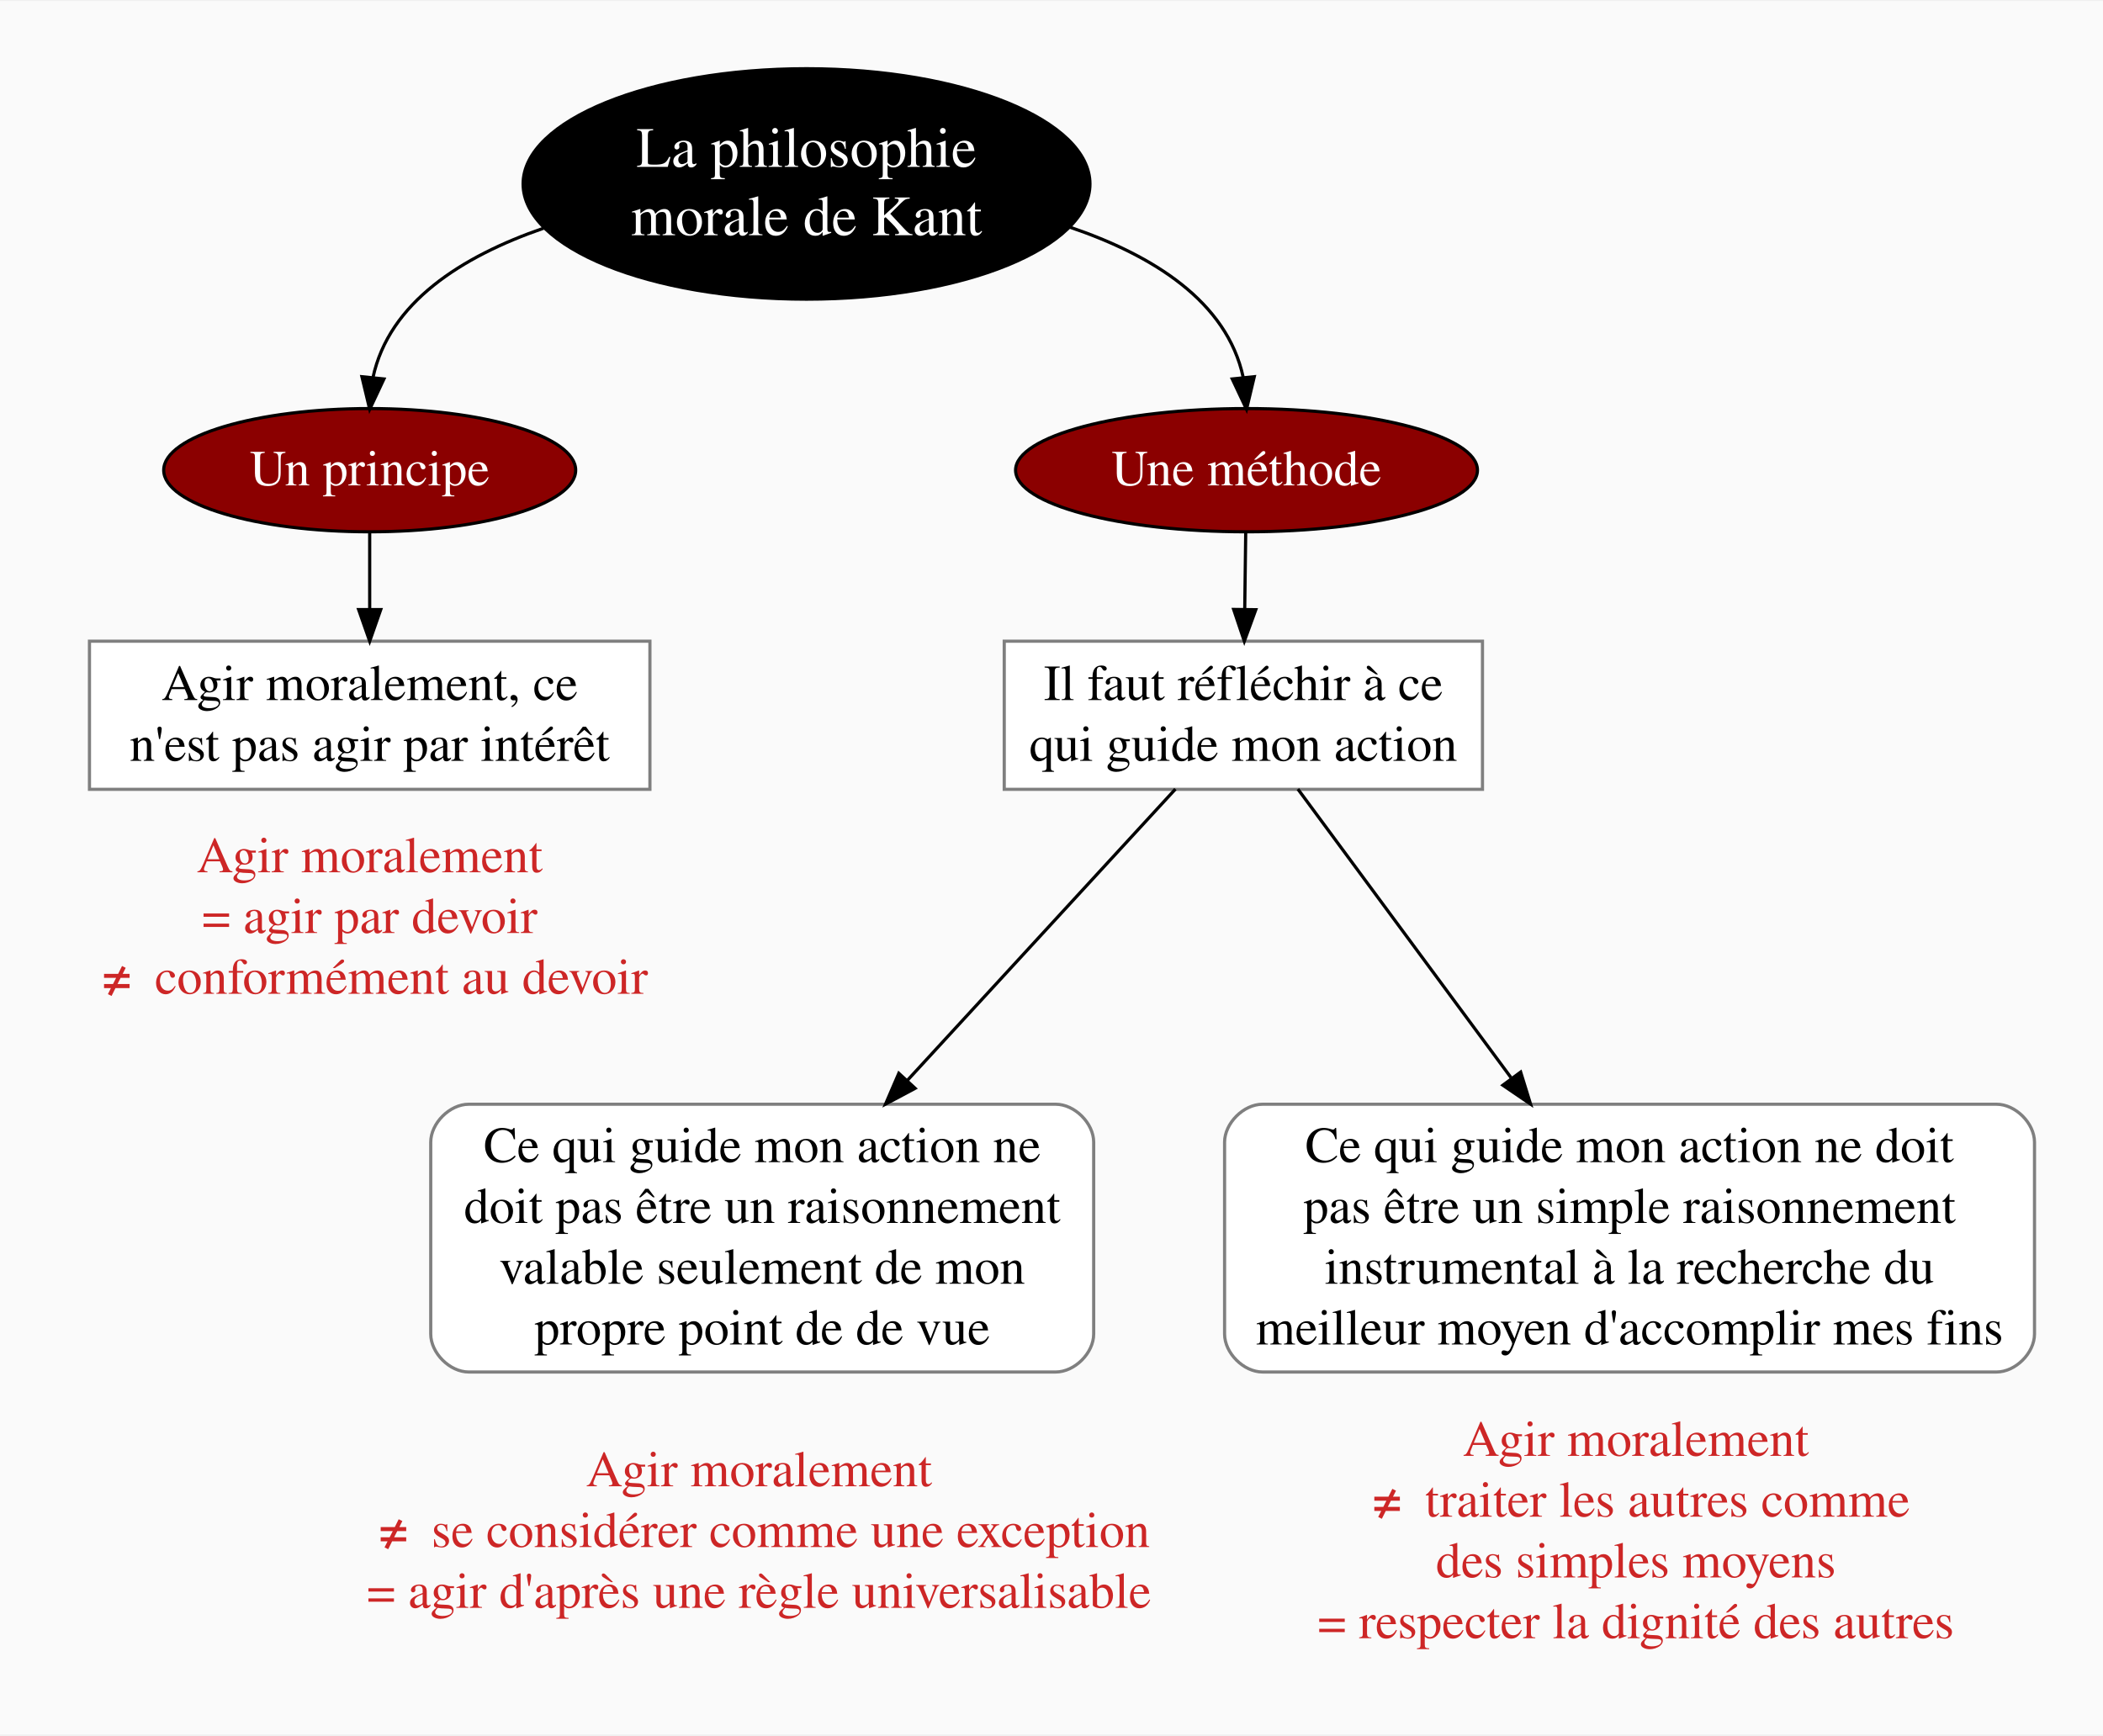
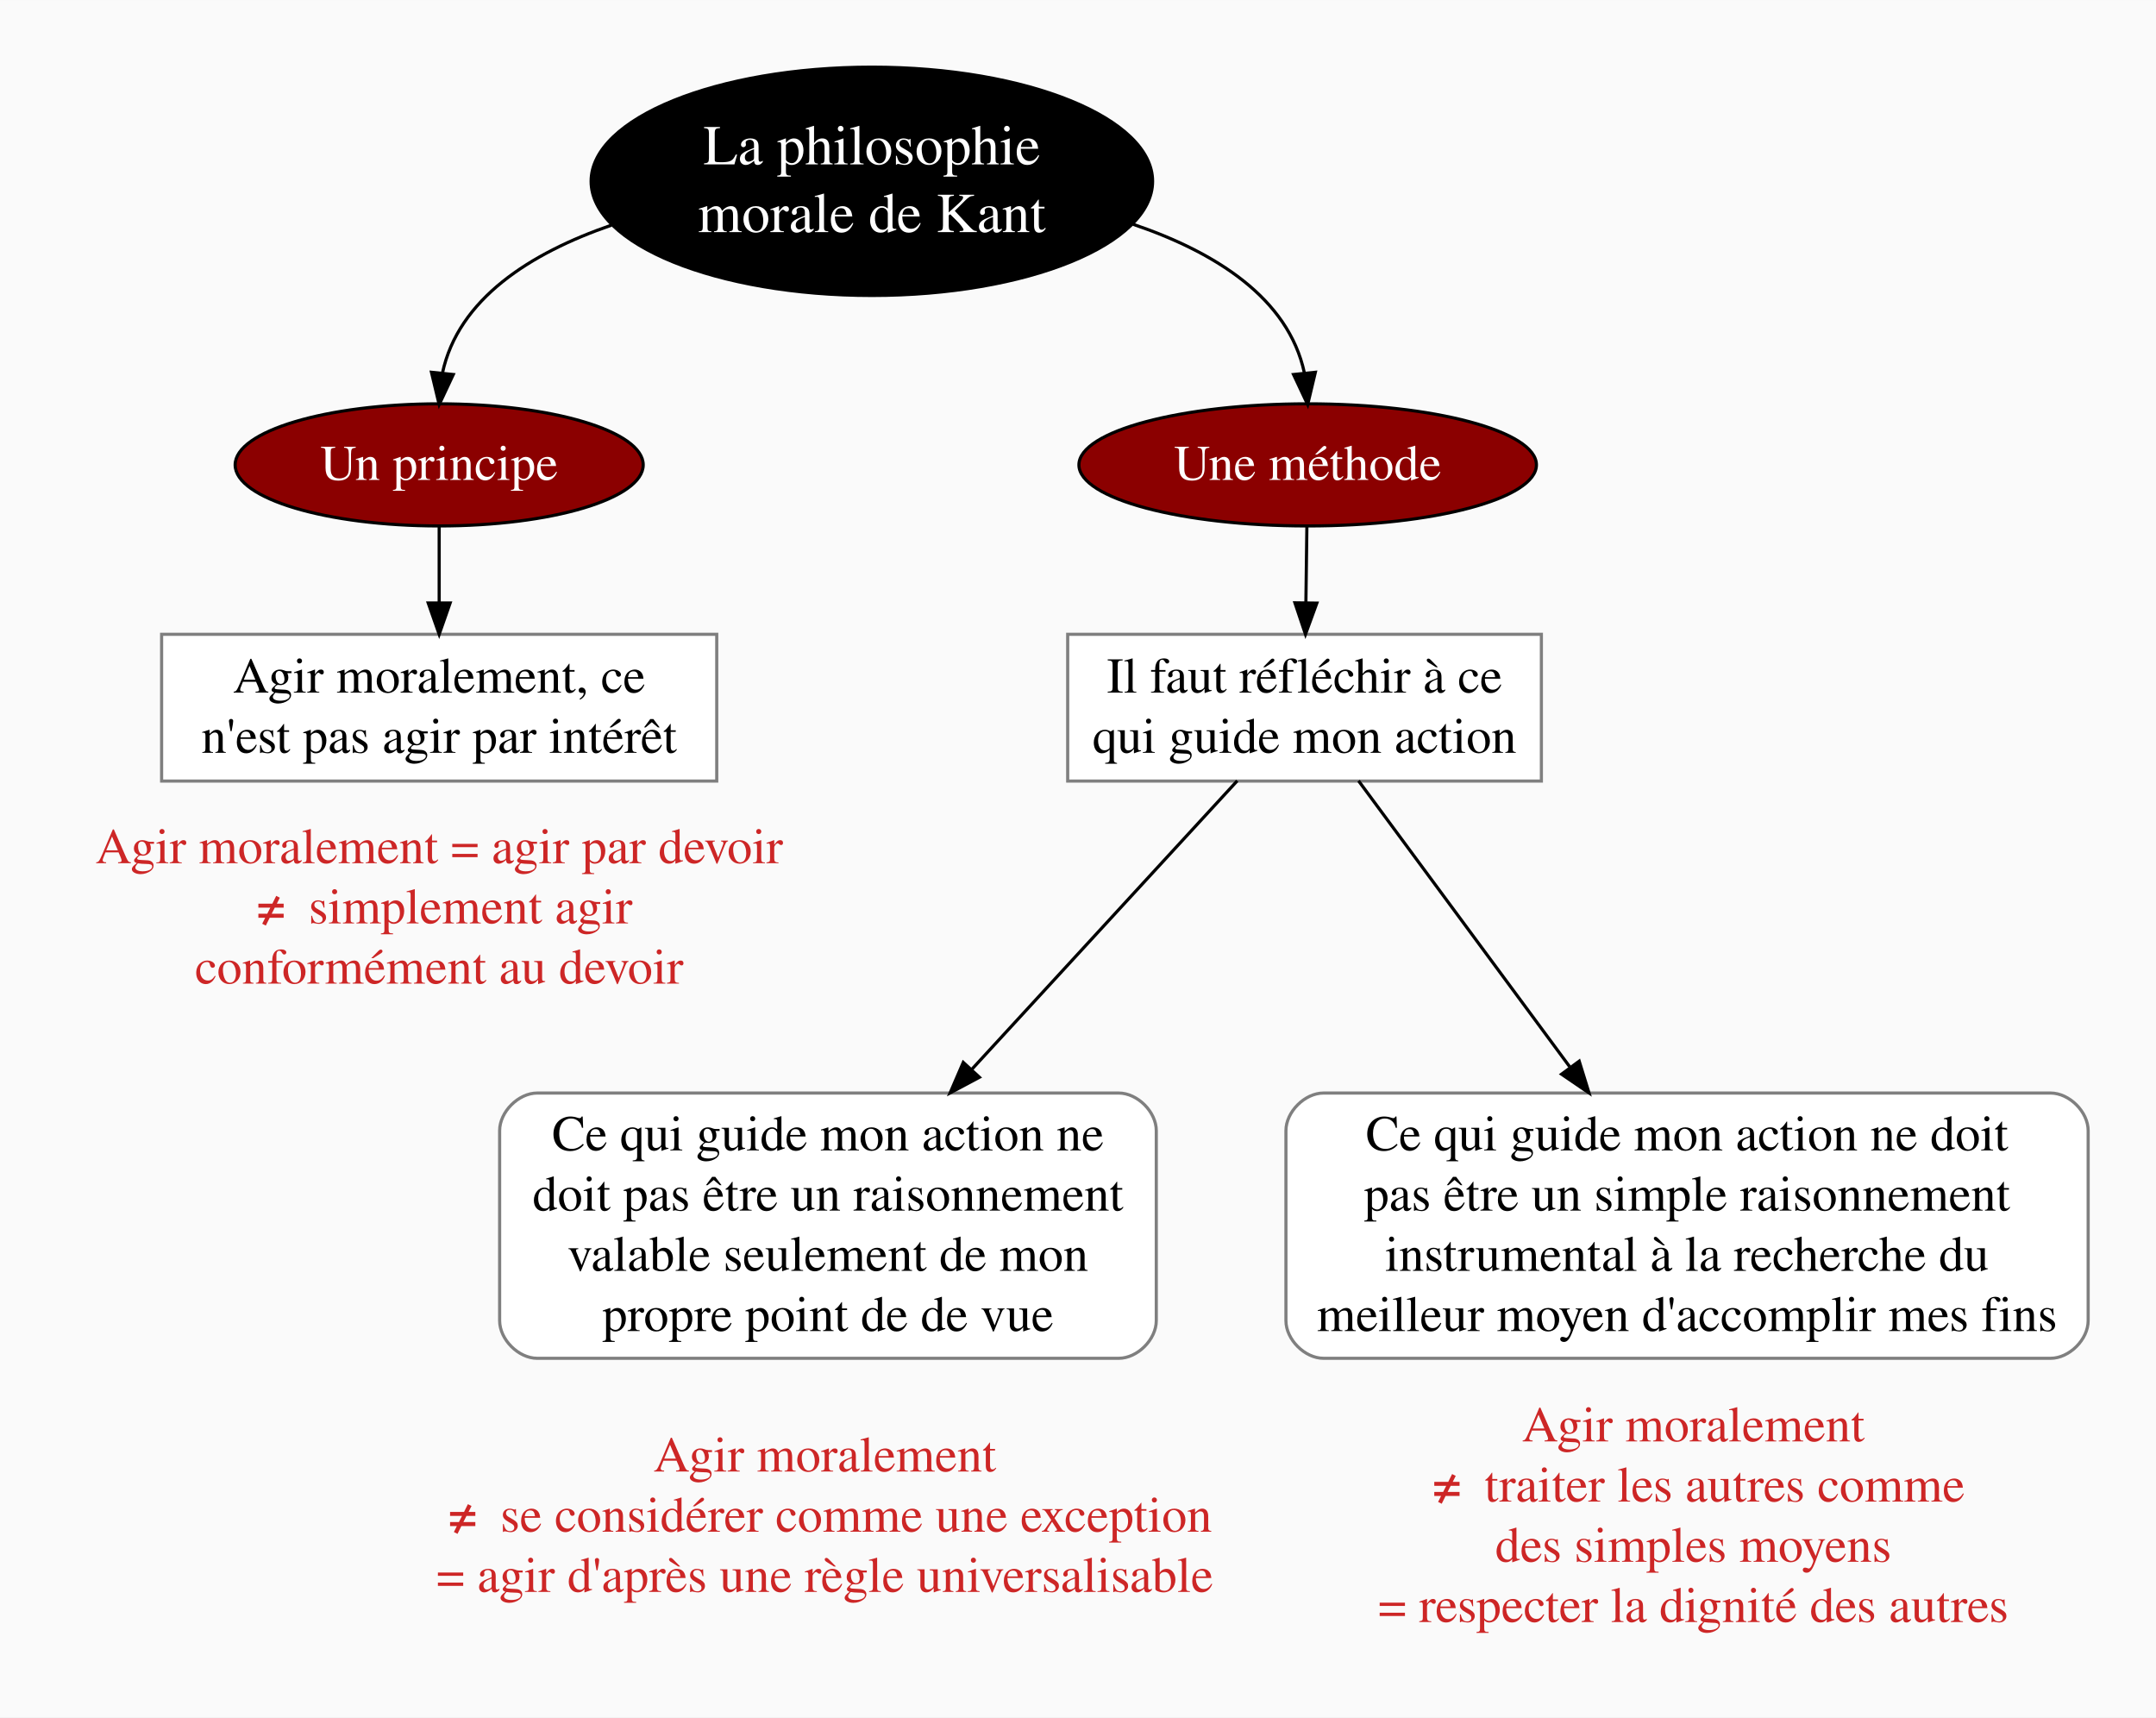
- <svg xmlns="http://www.w3.org/2000/svg" width="664pt" height="548pt" viewBox="0.00 0.00 664.36 547.67">
+ <svg xmlns="http://www.w3.org/2000/svg" width="688pt" height="548pt" viewBox="0.00 0.00 687.64 547.67">
  <g id="graph0" class="graph" transform="scale(1 1) rotate(0) translate(21.6 526.0743)">
-     <polygon fill="#fafafa" stroke="transparent" points="-21.6,21.6 -21.6,-526.074 642.755,-526.074 642.755,21.6 -21.6,21.6" />
+     <polygon fill="#fafafa" stroke="transparent" points="-21.6,21.6 -21.6,-526.074 666.038,-526.074 666.038,21.6 -21.6,21.6" />
    <g id="node1" class="node">
-       <ellipse fill="#000000" stroke="#000000" cx="233.19" cy="-468.271" rx="89.54" ry="36.409" />
-       <text text-anchor="middle" x="233.19" y="-473.671" font-family="Times,serif" font-size="18.00" fill="#ffffff">La philosophie</text>
-       <text text-anchor="middle" x="233.19" y="-452.07" font-family="Times,serif" font-size="18.00" fill="#ffffff">morale de Kant</text>
+       <ellipse fill="#000000" stroke="#000000" cx="256.472" cy="-468.271" rx="89.54" ry="36.409" />
+       <text text-anchor="middle" x="256.472" y="-473.671" font-family="Times,serif" font-size="18.00" fill="#ffffff">La philosophie</text>
+       <text text-anchor="middle" x="256.472" y="-452.07" font-family="Times,serif" font-size="18.00" fill="#ffffff">morale de Kant</text>
    </g>
    <g id="node2" class="node">
-       <ellipse fill="#8b0000" stroke="#000000" cx="95.19" cy="-377.833" rx="65.072" ry="19.47" />
-       <text text-anchor="middle" x="95.19" y="-373.033" font-family="Times,serif" font-size="16.00" fill="#ffffff">Un principe</text>
+       <ellipse fill="#8b0000" stroke="#000000" cx="118.472" cy="-377.833" rx="65.072" ry="19.47" />
+       <text text-anchor="middle" x="118.472" y="-373.033" font-family="Times,serif" font-size="16.00" fill="#ffffff">Un principe</text>
    </g>
    <g id="edge1" class="edge">
-       <path fill="none" stroke="#000000" d="M150.127,-454.283C124.326,-445.378 101.264,-430.821 96.213,-407.035" />
-       <polygon fill="#000000" stroke="#000000" points="99.693,-406.657 95.19,-397.067 92.729,-407.372 99.693,-406.657" />
+       <path fill="none" stroke="#000000" d="M173.41,-454.283C147.608,-445.378 124.546,-430.821 119.496,-407.035" />
+       <polygon fill="#000000" stroke="#000000" points="122.975,-406.657 118.472,-397.067 116.012,-407.372 122.975,-406.657" />
    </g>
    <g id="node3" class="node">
-       <ellipse fill="#8b0000" stroke="#000000" cx="372.19" cy="-377.833" rx="72.957" ry="19.47" />
-       <text text-anchor="middle" x="372.19" y="-373.033" font-family="Times,serif" font-size="16.00" fill="#ffffff">Une méthode</text>
+       <ellipse fill="#8b0000" stroke="#000000" cx="395.472" cy="-377.833" rx="72.957" ry="19.47" />
+       <text text-anchor="middle" x="395.472" y="-373.033" font-family="Times,serif" font-size="16.00" fill="#ffffff">Une méthode</text>
    </g>
    <g id="edge2" class="edge">
-       <path fill="none" stroke="#000000" d="M316.454,-454.584C342.588,-445.723 366.017,-431.137 371.149,-407.132" />
-       <polygon fill="#000000" stroke="#000000" points="374.643,-407.373 372.19,-397.067 367.68,-406.654 374.643,-407.373" />
+       <path fill="none" stroke="#000000" d="M339.736,-454.584C365.87,-445.723 389.3,-431.137 394.432,-407.132" />
+       <polygon fill="#000000" stroke="#000000" points="397.925,-407.373 395.472,-397.067 390.963,-406.654 397.925,-407.373" />
    </g>
    <g id="node4" class="node">
-       <polygon fill="#ffffff" stroke="#7f7f7f" points="183.715,-323.802 6.664,-323.802 6.664,-276.998 183.715,-276.998 183.715,-323.802" />
-       <text text-anchor="middle" x="95.19" y="-305.2" font-family="Times,serif" font-size="16.00" fill="#000000">Agir moralement, ce</text>
-       <text text-anchor="middle" x="95.19" y="-286" font-family="Times,serif" font-size="16.00" fill="#000000">n'est pas agir par intérêt</text>
+       <polygon fill="#ffffff" stroke="#7f7f7f" points="206.998,-323.802 29.946,-323.802 29.946,-276.998 206.998,-276.998 206.998,-323.802" />
+       <text text-anchor="middle" x="118.472" y="-305.2" font-family="Times,serif" font-size="16.00" fill="#000000">Agir moralement, ce</text>
+       <text text-anchor="middle" x="118.472" y="-286" font-family="Times,serif" font-size="16.00" fill="#000000">n'est pas agir par intérêt</text>
    </g>
    <g id="edge4" class="edge">
-       <path fill="none" stroke="#000000" d="M95.19,-358.294C95.19,-350.922 95.19,-342.31 95.19,-334.015" />
-       <polygon fill="#000000" stroke="#000000" points="98.69,-333.797 95.19,-323.797 91.69,-333.797 98.69,-333.797" />
+       <path fill="none" stroke="#000000" d="M118.472,-358.294C118.472,-350.922 118.472,-342.31 118.472,-334.015" />
+       <polygon fill="#000000" stroke="#000000" points="121.972,-333.797 118.472,-323.797 114.972,-333.797 121.972,-333.797" />
    </g>
    <g id="node5" class="node">
-       <polygon fill="#ffffff" stroke="#7f7f7f" points="446.729,-323.802 295.65,-323.802 295.65,-276.998 446.729,-276.998 446.729,-323.802" />
-       <text text-anchor="middle" x="371.19" y="-305.2" font-family="Times,serif" font-size="16.00" fill="#000000">Il faut réfléchir à ce</text>
-       <text text-anchor="middle" x="371.19" y="-286" font-family="Times,serif" font-size="16.00" fill="#000000">qui guide mon action</text>
+       <polygon fill="#ffffff" stroke="#7f7f7f" points="470.012,-323.802 318.932,-323.802 318.932,-276.998 470.012,-276.998 470.012,-323.802" />
+       <text text-anchor="middle" x="394.472" y="-305.2" font-family="Times,serif" font-size="16.00" fill="#000000">Il faut réfléchir à ce</text>
+       <text text-anchor="middle" x="394.472" y="-286" font-family="Times,serif" font-size="16.00" fill="#000000">qui guide mon action</text>
    </g>
    <g id="edge5" class="edge">
-       <path fill="none" stroke="#000000" d="M371.937,-358.294C371.842,-350.922 371.731,-342.31 371.624,-334.015" />
-       <polygon fill="#000000" stroke="#000000" points="375.121,-333.751 371.492,-323.797 368.121,-333.841 375.121,-333.751" />
+       <path fill="none" stroke="#000000" d="M395.22,-358.294C395.125,-350.922 395.013,-342.31 394.906,-334.015" />
+       <polygon fill="#000000" stroke="#000000" points="398.403,-333.751 394.774,-323.797 391.404,-333.841 398.403,-333.751" />
    </g>
    <g id="node8" class="node">
-       <path fill="#fafafa" stroke="transparent" d="M178.569,-269.001C178.569,-269.001 11.81,-269.001 11.81,-269.001 5.81,-269.001 -.19,-263.001 -.19,-257.001 -.19,-257.001 -.19,-215.799 -.19,-215.799 -.19,-209.799 5.81,-203.799 11.81,-203.799 11.81,-203.799 178.569,-203.799 178.569,-203.799 184.569,-203.799 190.569,-209.799 190.569,-215.799 190.569,-215.799 190.569,-257.001 190.569,-257.001 190.569,-263.001 184.569,-269.001 178.569,-269.001" />
-       <text text-anchor="middle" x="95.19" y="-250.8" font-family="Times,serif" font-size="16.00" fill="#cd2626">Agir moralement</text>
-       <text text-anchor="middle" x="95.19" y="-231.6" font-family="Times,serif" font-size="16.00" fill="#cd2626">= agir par devoir</text>
-       <text text-anchor="middle" x="95.19" y="-212.4" font-family="Times,serif" font-size="16.00" fill="#cd2626">≠ conformément au devoir</text>
+       <path fill="#fafafa" stroke="transparent" d="M224.916,-269.001C224.916,-269.001 12.028,-269.001 12.028,-269.001 6.028,-269.001 .028,-263.001 .028,-257.001 .028,-257.001 .028,-215.799 .028,-215.799 .028,-209.799 6.028,-203.799 12.028,-203.799 12.028,-203.799 224.916,-203.799 224.916,-203.799 230.916,-203.799 236.916,-209.799 236.916,-215.799 236.916,-215.799 236.916,-257.001 236.916,-257.001 236.916,-263.001 230.916,-269.001 224.916,-269.001" />
+       <text text-anchor="middle" x="118.472" y="-250.8" font-family="Times,serif" font-size="16.00" fill="#cd2626">Agir moralement = agir par devoir</text>
+       <text text-anchor="middle" x="118.472" y="-231.6" font-family="Times,serif" font-size="16.00" fill="#cd2626">≠ simplement agir</text>
+       <text text-anchor="middle" x="118.472" y="-212.4" font-family="Times,serif" font-size="16.00" fill="#cd2626">conformément au devoir</text>
    </g>
    <g id="node6" class="node">
-       <path fill="#ffffff" stroke="#7f7f7f" d="M311.907,-177.5C311.907,-177.5 126.473,-177.5 126.473,-177.5 120.473,-177.5 114.473,-171.5 114.473,-165.5 114.473,-165.5 114.473,-104.9 114.473,-104.9 114.473,-98.9 120.473,-92.9 126.473,-92.9 126.473,-92.9 311.907,-92.9 311.907,-92.9 317.907,-92.9 323.907,-98.9 323.907,-104.9 323.907,-104.9 323.907,-165.5 323.907,-165.5 323.907,-171.5 317.907,-177.5 311.907,-177.5" />
-       <text text-anchor="middle" x="219.19" y="-159.2" font-family="Times,serif" font-size="16.00" fill="#000000">Ce qui guide mon action ne</text>
-       <text text-anchor="middle" x="219.19" y="-140" font-family="Times,serif" font-size="16.00" fill="#000000">doit pas être un raisonnement</text>
-       <text text-anchor="middle" x="219.19" y="-120.8" font-family="Times,serif" font-size="16.00" fill="#000000">valable seulement de mon</text>
-       <text text-anchor="middle" x="219.19" y="-101.6" font-family="Times,serif" font-size="16.00" fill="#000000">propre point de de vue</text>
+       <path fill="#ffffff" stroke="#7f7f7f" d="M335.189,-177.5C335.189,-177.5 149.755,-177.5 149.755,-177.5 143.755,-177.5 137.755,-171.5 137.755,-165.5 137.755,-165.5 137.755,-104.9 137.755,-104.9 137.755,-98.9 143.755,-92.9 149.755,-92.9 149.755,-92.9 335.189,-92.9 335.189,-92.9 341.189,-92.9 347.189,-98.9 347.189,-104.9 347.189,-104.9 347.189,-165.5 347.189,-165.5 347.189,-171.5 341.189,-177.5 335.189,-177.5" />
+       <text text-anchor="middle" x="242.472" y="-159.2" font-family="Times,serif" font-size="16.00" fill="#000000">Ce qui guide mon action ne</text>
+       <text text-anchor="middle" x="242.472" y="-140" font-family="Times,serif" font-size="16.00" fill="#000000">doit pas être un raisonnement</text>
+       <text text-anchor="middle" x="242.472" y="-120.8" font-family="Times,serif" font-size="16.00" fill="#000000">valable seulement de mon</text>
+       <text text-anchor="middle" x="242.472" y="-101.6" font-family="Times,serif" font-size="16.00" fill="#000000">propre point de de vue</text>
    </g>
    <g id="edge7" class="edge">
-       <path fill="none" stroke="#000000" d="M349.734,-277.081C327.856,-253.304 293.233,-215.674 265.14,-185.141" />
-       <polygon fill="#000000" stroke="#000000" points="267.497,-182.533 258.15,-177.544 262.345,-187.273 267.497,-182.533" />
+       <path fill="none" stroke="#000000" d="M373.017,-277.081C351.139,-253.304 316.516,-215.674 288.422,-185.141" />
+       <polygon fill="#000000" stroke="#000000" points="290.779,-182.533 281.432,-177.544 285.628,-187.273 290.779,-182.533" />
    </g>
    <g id="node7" class="node">
-       <path fill="#ffffff" stroke="#7f7f7f" d="M609.121,-177.5C609.121,-177.5 377.258,-177.5 377.258,-177.5 371.258,-177.5 365.258,-171.5 365.258,-165.5 365.258,-165.5 365.258,-104.9 365.258,-104.9 365.258,-98.9 371.258,-92.9 377.258,-92.9 377.258,-92.9 609.121,-92.9 609.121,-92.9 615.121,-92.9 621.121,-98.9 621.121,-104.9 621.121,-104.9 621.121,-165.5 621.121,-165.5 621.121,-171.5 615.121,-177.5 609.121,-177.5" />
-       <text text-anchor="middle" x="493.19" y="-159.2" font-family="Times,serif" font-size="16.00" fill="#000000">Ce qui guide mon action ne doit</text>
-       <text text-anchor="middle" x="493.19" y="-140" font-family="Times,serif" font-size="16.00" fill="#000000">pas être un simple raisonnement</text>
-       <text text-anchor="middle" x="493.19" y="-120.8" font-family="Times,serif" font-size="16.00" fill="#000000">instrumental à la recherche du</text>
-       <text text-anchor="middle" x="493.19" y="-101.6" font-family="Times,serif" font-size="16.00" fill="#000000">meilleur moyen d'accomplir mes fins</text>
+       <path fill="#ffffff" stroke="#7f7f7f" d="M632.403,-177.5C632.403,-177.5 400.541,-177.5 400.541,-177.5 394.541,-177.5 388.541,-171.5 388.541,-165.5 388.541,-165.5 388.541,-104.9 388.541,-104.9 388.541,-98.9 394.541,-92.9 400.541,-92.9 400.541,-92.9 632.403,-92.9 632.403,-92.9 638.403,-92.9 644.403,-98.9 644.403,-104.9 644.403,-104.9 644.403,-165.5 644.403,-165.5 644.403,-171.5 638.403,-177.5 632.403,-177.5" />
+       <text text-anchor="middle" x="516.472" y="-159.2" font-family="Times,serif" font-size="16.00" fill="#000000">Ce qui guide mon action ne doit</text>
+       <text text-anchor="middle" x="516.472" y="-140" font-family="Times,serif" font-size="16.00" fill="#000000">pas être un simple raisonnement</text>
+       <text text-anchor="middle" x="516.472" y="-120.8" font-family="Times,serif" font-size="16.00" fill="#000000">instrumental à la recherche du</text>
+       <text text-anchor="middle" x="516.472" y="-101.6" font-family="Times,serif" font-size="16.00" fill="#000000">meilleur moyen d'accomplir mes fins</text>
    </g>
    <g id="edge8" class="edge">
-       <path fill="none" stroke="#000000" d="M388.411,-277.081C405.821,-253.505 433.289,-216.311 455.734,-185.918" />
-       <polygon fill="#000000" stroke="#000000" points="458.794,-187.667 461.919,-177.544 453.163,-183.509 458.794,-187.667" />
+       <path fill="none" stroke="#000000" d="M411.693,-277.081C429.104,-253.505 456.572,-216.311 479.017,-185.918" />
+       <polygon fill="#000000" stroke="#000000" points="482.076,-187.667 485.201,-177.544 476.445,-183.509 482.076,-187.667" />
    </g>
    <g id="node9" class="node">
-       <path fill="#fafafa" stroke="transparent" d="M346.662,-75.001C346.662,-75.001 89.717,-75.001 89.717,-75.001 83.717,-75.001 77.717,-69.001 77.717,-63.001 77.717,-63.001 77.717,-21.799 77.717,-21.799 77.717,-15.799 83.717,-9.799 89.717,-9.799 89.717,-9.799 346.662,-9.799 346.662,-9.799 352.662,-9.799 358.662,-15.799 358.662,-21.799 358.662,-21.799 358.662,-63.001 358.662,-63.001 358.662,-69.001 352.662,-75.001 346.662,-75.001" />
-       <text text-anchor="middle" x="218.19" y="-56.8" font-family="Times,serif" font-size="16.00" fill="#cd2626">Agir moralement</text>
-       <text text-anchor="middle" x="218.19" y="-37.6" font-family="Times,serif" font-size="16.00" fill="#cd2626">≠ se considérer comme une exception</text>
-       <text text-anchor="middle" x="218.19" y="-18.4" font-family="Times,serif" font-size="16.00" fill="#cd2626">= agir d'après une règle universalisable</text>
+       <path fill="#fafafa" stroke="transparent" d="M369.944,-75.001C369.944,-75.001 113,-75.001 113,-75.001 107,-75.001 101,-69.001 101,-63.001 101,-63.001 101,-21.799 101,-21.799 101,-15.799 107,-9.799 113,-9.799 113,-9.799 369.944,-9.799 369.944,-9.799 375.944,-9.799 381.944,-15.799 381.944,-21.799 381.944,-21.799 381.944,-63.001 381.944,-63.001 381.944,-69.001 375.944,-75.001 369.944,-75.001" />
+       <text text-anchor="middle" x="241.472" y="-56.8" font-family="Times,serif" font-size="16.00" fill="#cd2626">Agir moralement</text>
+       <text text-anchor="middle" x="241.472" y="-37.6" font-family="Times,serif" font-size="16.00" fill="#cd2626">≠ se considérer comme une exception</text>
+       <text text-anchor="middle" x="241.472" y="-18.4" font-family="Times,serif" font-size="16.00" fill="#cd2626">= agir d'après une règle universalisable</text>
    </g>
    <g id="node10" class="node">
-       <path fill="#fafafa" stroke="transparent" d="M593.061,-84.7C593.061,-84.7 397.318,-84.7 397.318,-84.7 391.318,-84.7 385.318,-78.7 385.318,-72.7 385.318,-72.7 385.318,-12.1 385.318,-12.1 385.318,-6.1 391.318,-.1 397.318,-.1 397.318,-.1 593.061,-.1 593.061,-.1 599.061,-.1 605.061,-6.1 605.061,-12.1 605.061,-12.1 605.061,-72.7 605.061,-72.7 605.061,-78.7 599.061,-84.7 593.061,-84.7" />
-       <text text-anchor="middle" x="495.19" y="-66.4" font-family="Times,serif" font-size="16.00" fill="#cd2626">Agir moralement</text>
-       <text text-anchor="middle" x="495.19" y="-47.2" font-family="Times,serif" font-size="16.00" fill="#cd2626">≠ traiter les autres comme</text>
-       <text text-anchor="middle" x="495.19" y="-28" font-family="Times,serif" font-size="16.00" fill="#cd2626">des simples moyens</text>
-       <text text-anchor="middle" x="495.19" y="-8.8" font-family="Times,serif" font-size="16.00" fill="#cd2626">= respecter la dignité des autres</text>
+       <path fill="#fafafa" stroke="transparent" d="M616.343,-84.7C616.343,-84.7 420.601,-84.7 420.601,-84.7 414.601,-84.7 408.601,-78.7 408.601,-72.7 408.601,-72.7 408.601,-12.1 408.601,-12.1 408.601,-6.1 414.601,-.1 420.601,-.1 420.601,-.1 616.343,-.1 616.343,-.1 622.343,-.1 628.343,-6.1 628.343,-12.1 628.343,-12.1 628.343,-72.7 628.343,-72.7 628.343,-78.7 622.343,-84.7 616.343,-84.7" />
+       <text text-anchor="middle" x="518.472" y="-66.4" font-family="Times,serif" font-size="16.00" fill="#cd2626">Agir moralement</text>
+       <text text-anchor="middle" x="518.472" y="-47.2" font-family="Times,serif" font-size="16.00" fill="#cd2626">≠ traiter les autres comme</text>
+       <text text-anchor="middle" x="518.472" y="-28" font-family="Times,serif" font-size="16.00" fill="#cd2626">des simples moyens</text>
+       <text text-anchor="middle" x="518.472" y="-8.8" font-family="Times,serif" font-size="16.00" fill="#cd2626">= respecter la dignité des autres</text>
    </g>
  </g>
</svg>
